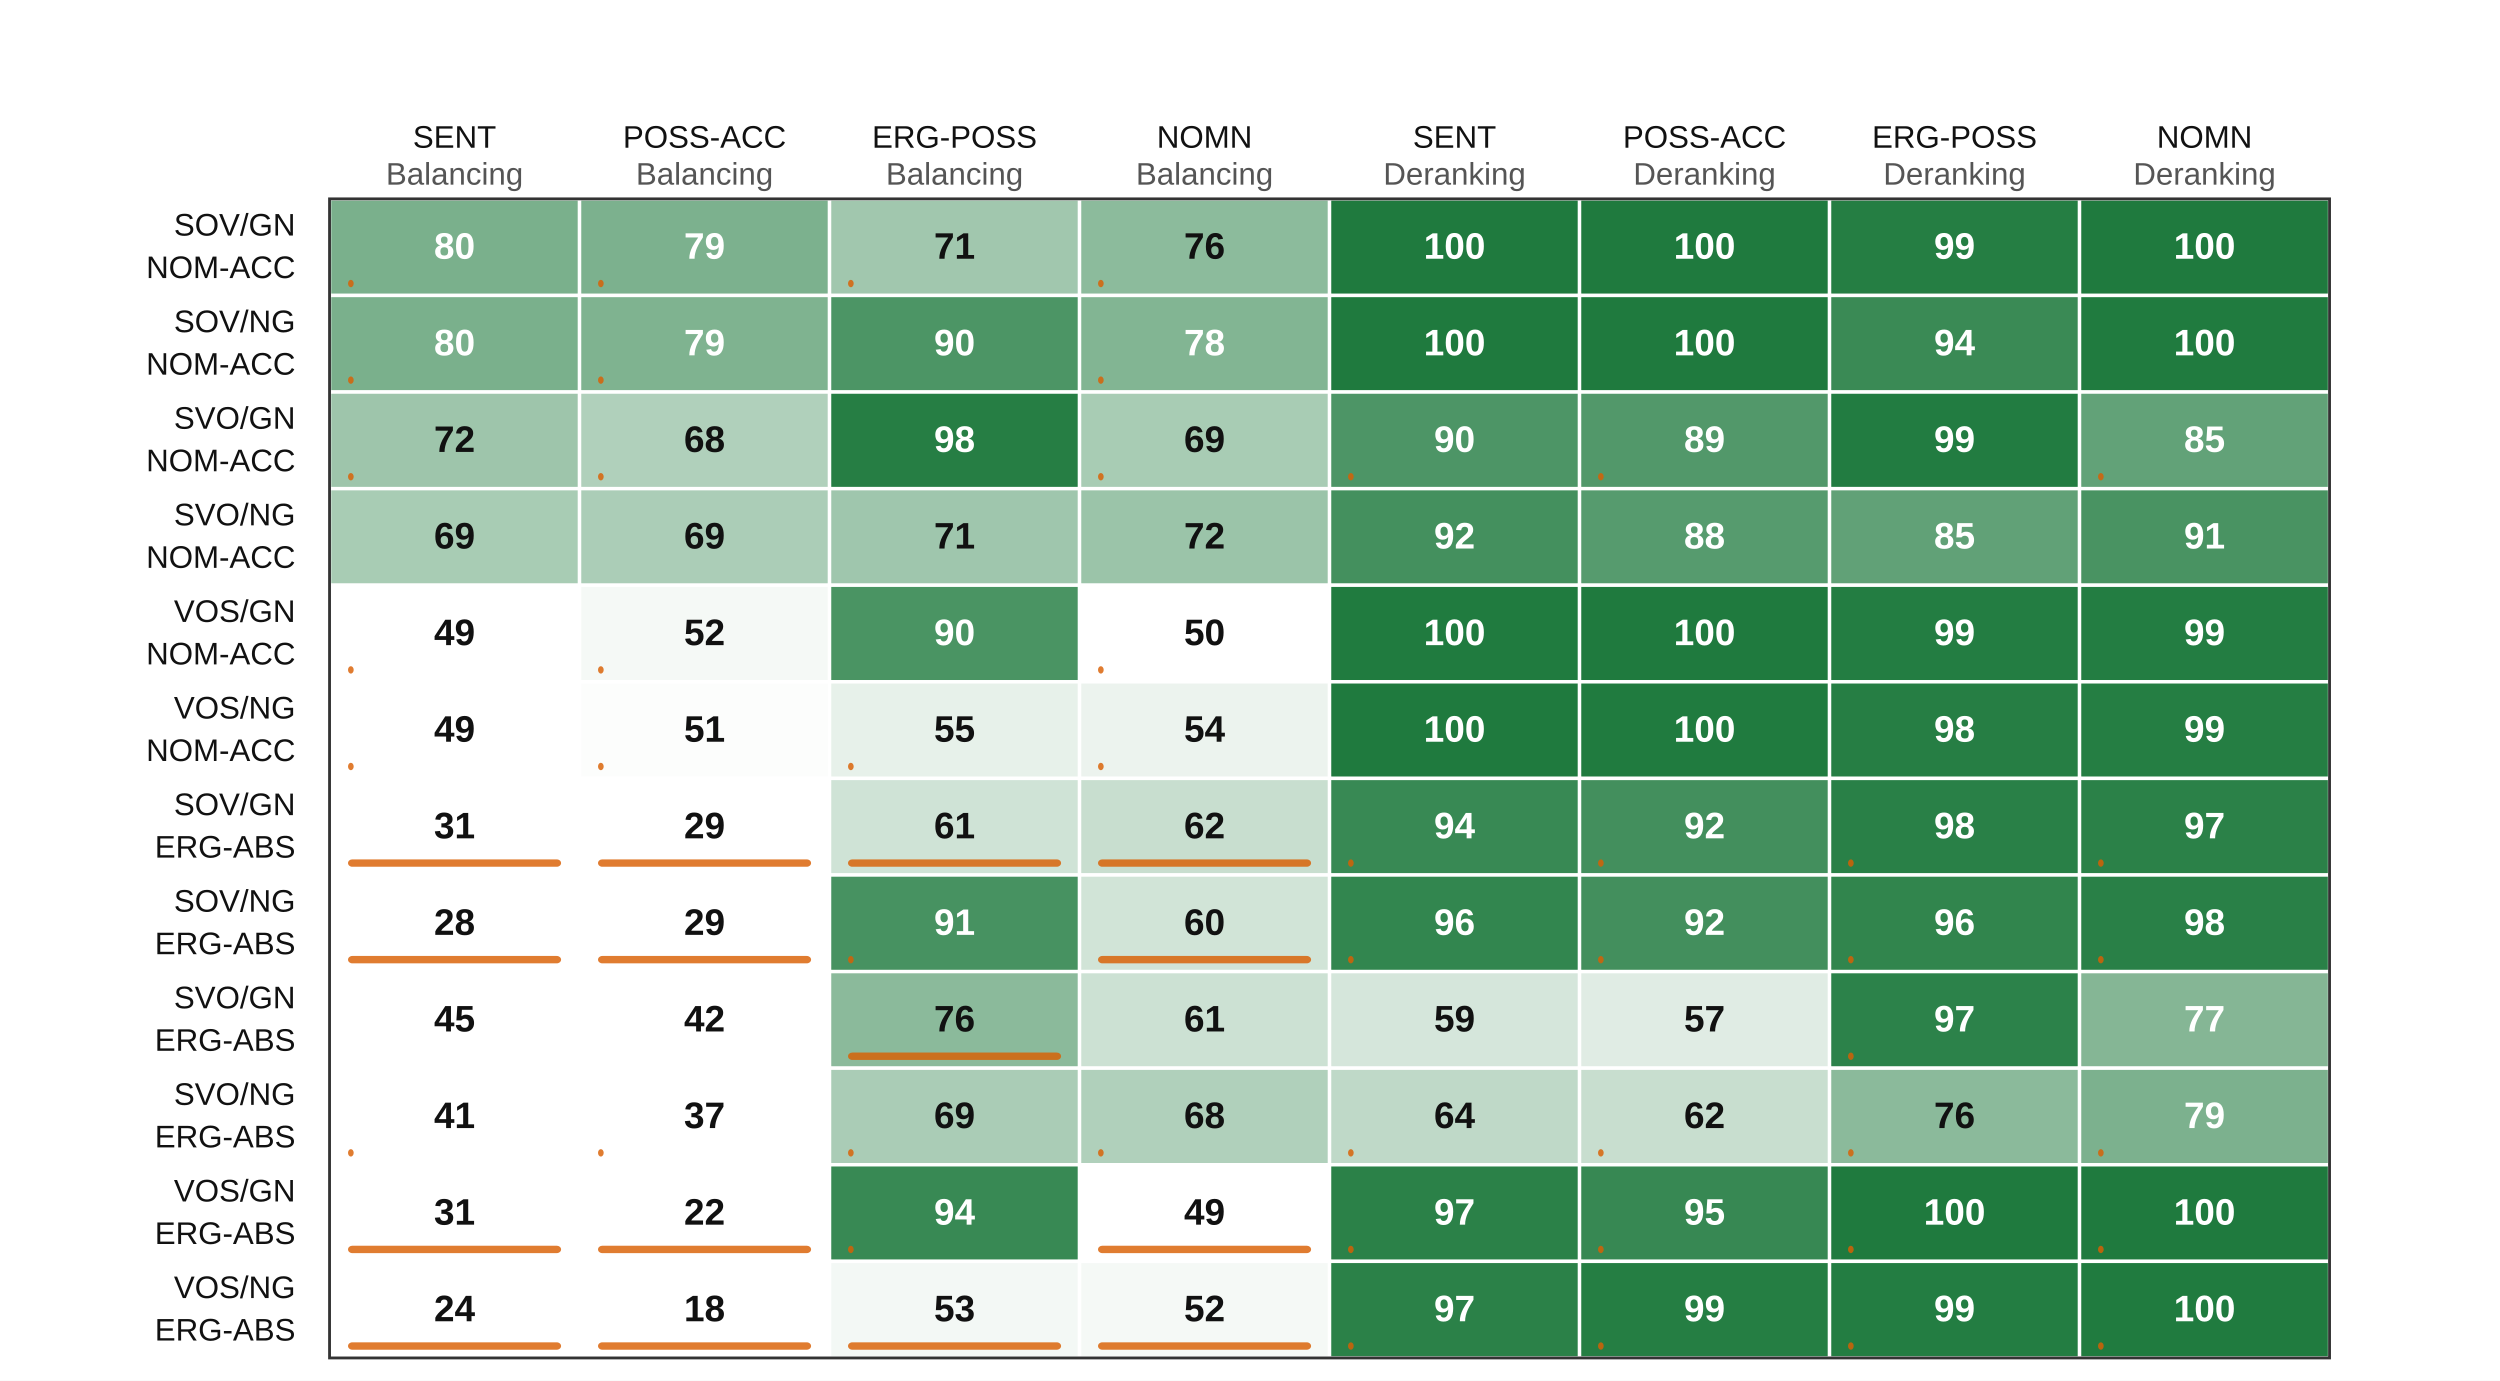
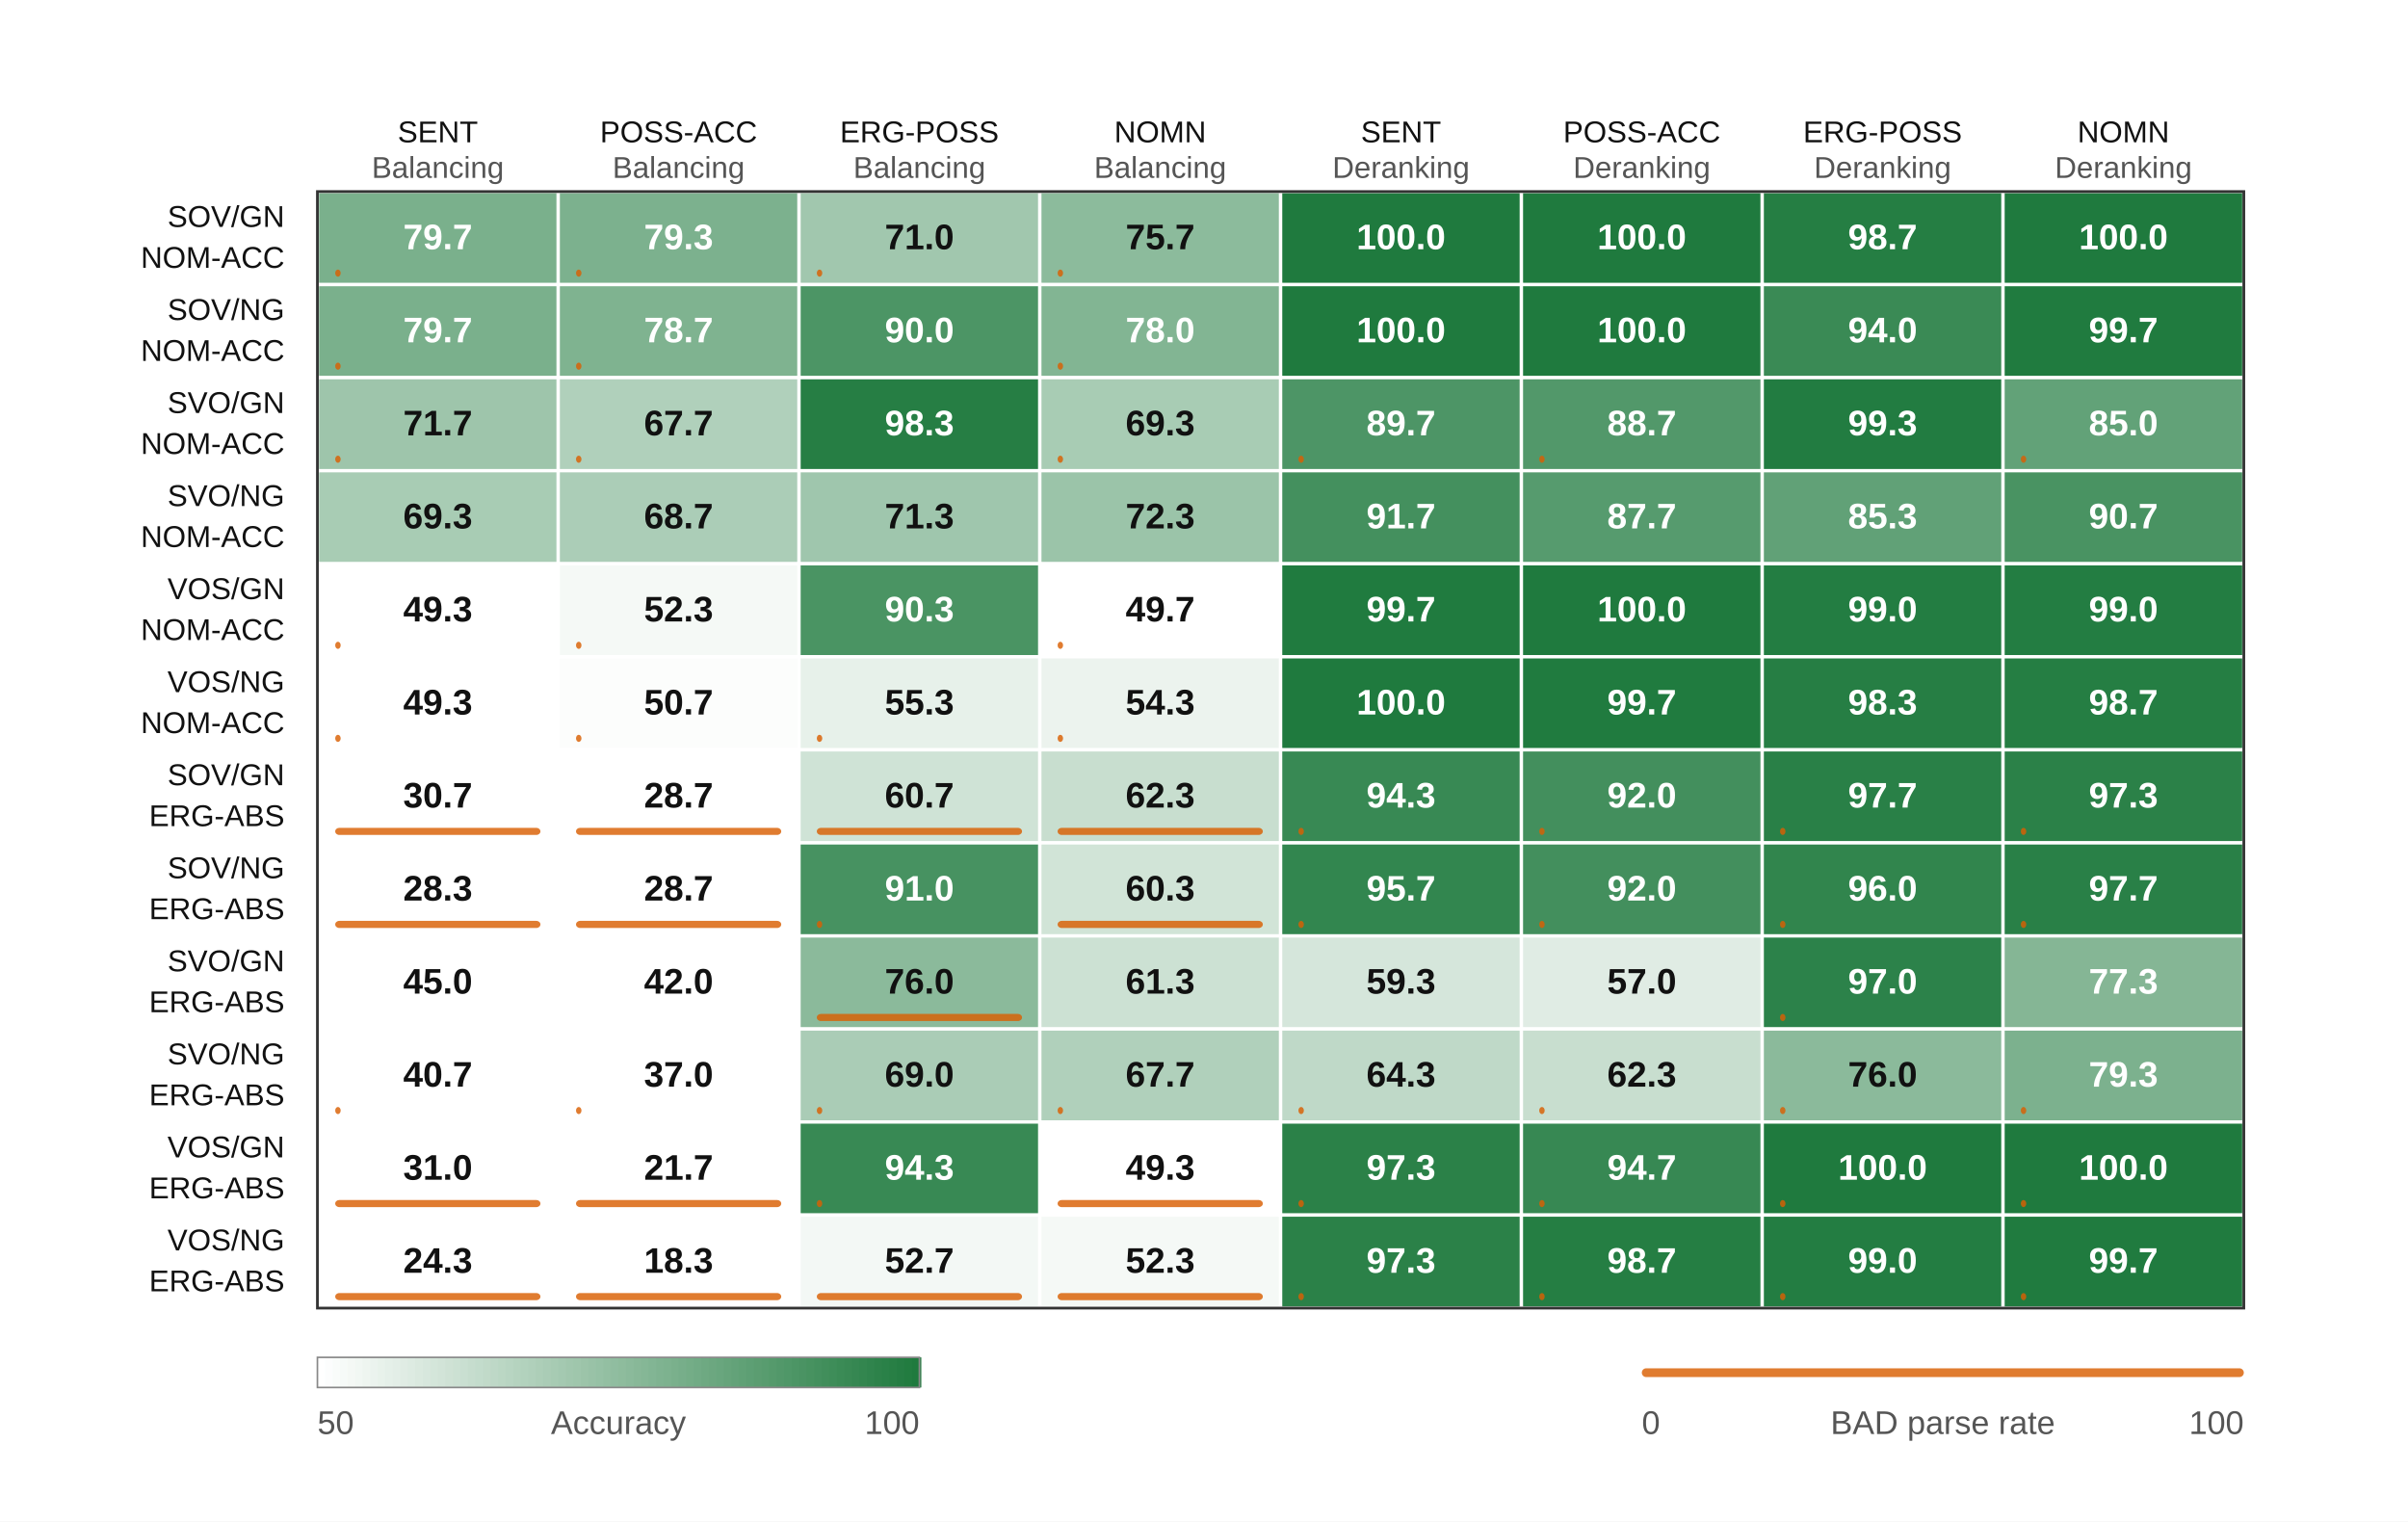
- <svg xmlns="http://www.w3.org/2000/svg" width="880" height="486" viewBox="0 0 880 486">
+ <svg xmlns="http://www.w3.org/2000/svg" width="880" height="556" viewBox="0 0 880 556">
  <defs>
    <style>text{font-family:Arial,Helvetica,sans-serif}.lab{font-size:11px;fill:#111}.num{font-size:13px;font-weight:700}.small{font-size:12px;fill:#555}.comp{font-size:11px;fill:#555}</style>
  </defs>
-   <rect x="0" y="0" width="880" height="486" fill="#fff" />
+   <rect x="0" y="0" width="880" height="556" fill="#fff" />
  <text class="lab" x="160" y="52" text-anchor="middle">SENT</text>
  <text class="comp" x="160" y="65" text-anchor="middle">Balancing</text>
  <text class="lab" x="248" y="52" text-anchor="middle">POSS-ACC</text>
  <text class="comp" x="248" y="65" text-anchor="middle">Balancing</text>
  <text class="lab" x="336" y="52" text-anchor="middle">ERG-POSS</text>
  <text class="comp" x="336" y="65" text-anchor="middle">Balancing</text>
  <text class="lab" x="424" y="52" text-anchor="middle">NOMN</text>
  <text class="comp" x="424" y="65" text-anchor="middle">Balancing</text>
  <text class="lab" x="512" y="52" text-anchor="middle">SENT</text>
  <text class="comp" x="512" y="65" text-anchor="middle">Deranking</text>
  <text class="lab" x="600" y="52" text-anchor="middle">POSS-ACC</text>
  <text class="comp" x="600" y="65" text-anchor="middle">Deranking</text>
  <text class="lab" x="688" y="52" text-anchor="middle">ERG-POSS</text>
  <text class="comp" x="688" y="65" text-anchor="middle">Deranking</text>
  <text class="lab" x="776" y="52" text-anchor="middle">NOMN</text>
  <text class="comp" x="776" y="65" text-anchor="middle">Deranking</text>
  <text class="lab" x="104" y="82.92" text-anchor="end">SOV/GN</text>
  <text class="lab" x="104" y="97.88" text-anchor="end">NOM-ACC</text>
  <rect x="116" y="70" width="88" height="34" fill="#7ab08c" stroke="#fff" stroke-width="1.2" />
-   <text class="num" x="160" y="91.08" text-anchor="middle" fill="#fff">80</text>
+   <text class="num" x="160" y="91.08" text-anchor="middle" fill="#fff">79.7</text>
  <rect x="122.5" y="98.5" width="2" height="2.6" rx="1.5" fill="#d95f02" opacity="0.82" />
  <rect x="204" y="70" width="88" height="34" fill="#7cb18e" stroke="#fff" stroke-width="1.2" />
-   <text class="num" x="248" y="91.08" text-anchor="middle" fill="#fff">79</text>
+   <text class="num" x="248" y="91.08" text-anchor="middle" fill="#fff">79.3</text>
  <rect x="210.5" y="98.5" width="2" height="2.6" rx="1.5" fill="#d95f02" opacity="0.82" />
  <rect x="292" y="70" width="88" height="34" fill="#a1c7ae" stroke="#fff" stroke-width="1.2" />
-   <text class="num" x="336" y="91.08" text-anchor="middle" fill="#111">71</text>
+   <text class="num" x="336" y="91.08" text-anchor="middle" fill="#111">71.0</text>
  <rect x="298.5" y="98.5" width="2" height="2.6" rx="1.5" fill="#d95f02" opacity="0.82" />
  <rect x="380" y="70" width="88" height="34" fill="#8cbb9c" stroke="#fff" stroke-width="1.2" />
-   <text class="num" x="424" y="91.08" text-anchor="middle" fill="#111">76</text>
+   <text class="num" x="424" y="91.08" text-anchor="middle" fill="#111">75.7</text>
  <rect x="386.5" y="98.5" width="2" height="2.6" rx="1.5" fill="#d95f02" opacity="0.82" />
  <rect x="468" y="70" width="88" height="34" fill="#1f7a3e" stroke="#fff" stroke-width="1.2" />
-   <text class="num" x="512" y="91.08" text-anchor="middle" fill="#fff">100</text>
+   <text class="num" x="512" y="91.08" text-anchor="middle" fill="#fff">100.0</text>
  <rect x="556" y="70" width="88" height="34" fill="#1f7a3e" stroke="#fff" stroke-width="1.2" />
-   <text class="num" x="600" y="91.08" text-anchor="middle" fill="#fff">100</text>
+   <text class="num" x="600" y="91.08" text-anchor="middle" fill="#fff">100.0</text>
  <rect x="644" y="70" width="88" height="34" fill="#257e43" stroke="#fff" stroke-width="1.2" />
-   <text class="num" x="688" y="91.08" text-anchor="middle" fill="#fff">99</text>
+   <text class="num" x="688" y="91.08" text-anchor="middle" fill="#fff">98.7</text>
  <rect x="732" y="70" width="88" height="34" fill="#1f7a3e" stroke="#fff" stroke-width="1.2" />
-   <text class="num" x="776" y="91.08" text-anchor="middle" fill="#fff">100</text>
+   <text class="num" x="776" y="91.08" text-anchor="middle" fill="#fff">100.0</text>
  <text class="lab" x="104" y="116.92" text-anchor="end">SOV/NG</text>
  <text class="lab" x="104" y="131.88" text-anchor="end">NOM-ACC</text>
  <rect x="116" y="104" width="88" height="34" fill="#7ab08c" stroke="#fff" stroke-width="1.2" />
-   <text class="num" x="160" y="125.08" text-anchor="middle" fill="#fff">80</text>
+   <text class="num" x="160" y="125.08" text-anchor="middle" fill="#fff">79.7</text>
  <rect x="122.5" y="132.5" width="2" height="2.6" rx="1.5" fill="#d95f02" opacity="0.82" />
  <rect x="204" y="104" width="88" height="34" fill="#7fb390" stroke="#fff" stroke-width="1.2" />
-   <text class="num" x="248" y="125.08" text-anchor="middle" fill="#fff">79</text>
+   <text class="num" x="248" y="125.08" text-anchor="middle" fill="#fff">78.7</text>
  <rect x="210.5" y="132.5" width="2" height="2.6" rx="1.5" fill="#d95f02" opacity="0.82" />
  <rect x="292" y="104" width="88" height="34" fill="#4c9565" stroke="#fff" stroke-width="1.2" />
-   <text class="num" x="336" y="125.08" text-anchor="middle" fill="#fff">90</text>
+   <text class="num" x="336" y="125.08" text-anchor="middle" fill="#fff">90.0</text>
  <rect x="380" y="104" width="88" height="34" fill="#82b593" stroke="#fff" stroke-width="1.2" />
-   <text class="num" x="424" y="125.08" text-anchor="middle" fill="#fff">78</text>
+   <text class="num" x="424" y="125.08" text-anchor="middle" fill="#fff">78.0</text>
  <rect x="386.5" y="132.5" width="2" height="2.6" rx="1.5" fill="#d95f02" opacity="0.82" />
  <rect x="468" y="104" width="88" height="34" fill="#1f7a3e" stroke="#fff" stroke-width="1.2" />
-   <text class="num" x="512" y="125.08" text-anchor="middle" fill="#fff">100</text>
+   <text class="num" x="512" y="125.08" text-anchor="middle" fill="#fff">100.0</text>
  <rect x="556" y="104" width="88" height="34" fill="#1f7a3e" stroke="#fff" stroke-width="1.2" />
-   <text class="num" x="600" y="125.08" text-anchor="middle" fill="#fff">100</text>
+   <text class="num" x="600" y="125.08" text-anchor="middle" fill="#fff">100.0</text>
  <rect x="644" y="104" width="88" height="34" fill="#3a8a55" stroke="#fff" stroke-width="1.2" />
-   <text class="num" x="688" y="125.08" text-anchor="middle" fill="#fff">94</text>
+   <text class="num" x="688" y="125.08" text-anchor="middle" fill="#fff">94.0</text>
  <rect x="732" y="104" width="88" height="34" fill="#207b3f" stroke="#fff" stroke-width="1.2" />
-   <text class="num" x="776" y="125.08" text-anchor="middle" fill="#fff">100</text>
+   <text class="num" x="776" y="125.08" text-anchor="middle" fill="#fff">99.7</text>
  <text class="lab" x="104" y="150.92" text-anchor="end">SVO/GN</text>
  <text class="lab" x="104" y="165.88" text-anchor="end">NOM-ACC</text>
  <rect x="116" y="138" width="88" height="34" fill="#9ec5ab" stroke="#fff" stroke-width="1.2" />
-   <text class="num" x="160" y="159.08" text-anchor="middle" fill="#111">72</text>
+   <text class="num" x="160" y="159.08" text-anchor="middle" fill="#111">71.7</text>
  <rect x="122.5" y="166.5" width="2" height="2.6" rx="1.5" fill="#d95f02" opacity="0.82" />
  <rect x="204" y="138" width="88" height="34" fill="#b0d0bb" stroke="#fff" stroke-width="1.2" />
-   <text class="num" x="248" y="159.08" text-anchor="middle" fill="#111">68</text>
+   <text class="num" x="248" y="159.08" text-anchor="middle" fill="#111">67.7</text>
  <rect x="210.5" y="166.5" width="2" height="2.6" rx="1.5" fill="#d95f02" opacity="0.82" />
  <rect x="292" y="138" width="88" height="34" fill="#267e44" stroke="#fff" stroke-width="1.2" />
-   <text class="num" x="336" y="159.08" text-anchor="middle" fill="#fff">98</text>
+   <text class="num" x="336" y="159.08" text-anchor="middle" fill="#fff">98.3</text>
  <rect x="380" y="138" width="88" height="34" fill="#a8ccb4" stroke="#fff" stroke-width="1.2" />
-   <text class="num" x="424" y="159.08" text-anchor="middle" fill="#111">69</text>
+   <text class="num" x="424" y="159.08" text-anchor="middle" fill="#111">69.3</text>
  <rect x="386.5" y="166.5" width="2" height="2.6" rx="1.5" fill="#d95f02" opacity="0.82" />
  <rect x="468" y="138" width="88" height="34" fill="#4d9566" stroke="#fff" stroke-width="1.2" />
-   <text class="num" x="512" y="159.08" text-anchor="middle" fill="#fff">90</text>
+   <text class="num" x="512" y="159.08" text-anchor="middle" fill="#fff">89.7</text>
  <rect x="474.5" y="166.5" width="2" height="2.6" rx="1.5" fill="#d95f02" opacity="0.82" />
  <rect x="556" y="138" width="88" height="34" fill="#52986a" stroke="#fff" stroke-width="1.2" />
-   <text class="num" x="600" y="159.08" text-anchor="middle" fill="#fff">89</text>
+   <text class="num" x="600" y="159.08" text-anchor="middle" fill="#fff">88.7</text>
  <rect x="562.5" y="166.5" width="2" height="2.6" rx="1.5" fill="#d95f02" opacity="0.82" />
  <rect x="644" y="138" width="88" height="34" fill="#227c41" stroke="#fff" stroke-width="1.2" />
-   <text class="num" x="688" y="159.08" text-anchor="middle" fill="#fff">99</text>
+   <text class="num" x="688" y="159.08" text-anchor="middle" fill="#fff">99.3</text>
  <rect x="732" y="138" width="88" height="34" fill="#62a278" stroke="#fff" stroke-width="1.2" />
-   <text class="num" x="776" y="159.08" text-anchor="middle" fill="#fff">85</text>
+   <text class="num" x="776" y="159.08" text-anchor="middle" fill="#fff">85.0</text>
  <rect x="738.5" y="166.5" width="2" height="2.6" rx="1.5" fill="#d95f02" opacity="0.82" />
  <text class="lab" x="104" y="184.92" text-anchor="end">SVO/NG</text>
  <text class="lab" x="104" y="199.88" text-anchor="end">NOM-ACC</text>
  <rect x="116" y="172" width="88" height="34" fill="#a8ccb4" stroke="#fff" stroke-width="1.2" />
-   <text class="num" x="160" y="193.08" text-anchor="middle" fill="#111">69</text>
+   <text class="num" x="160" y="193.08" text-anchor="middle" fill="#111">69.3</text>
  <rect x="204" y="172" width="88" height="34" fill="#abcdb7" stroke="#fff" stroke-width="1.2" />
-   <text class="num" x="248" y="193.08" text-anchor="middle" fill="#111">69</text>
+   <text class="num" x="248" y="193.08" text-anchor="middle" fill="#111">68.7</text>
  <rect x="292" y="172" width="88" height="34" fill="#9fc6ad" stroke="#fff" stroke-width="1.2" />
-   <text class="num" x="336" y="193.08" text-anchor="middle" fill="#111">71</text>
+   <text class="num" x="336" y="193.08" text-anchor="middle" fill="#111">71.3</text>
  <rect x="380" y="172" width="88" height="34" fill="#9bc4a9" stroke="#fff" stroke-width="1.2" />
-   <text class="num" x="424" y="193.08" text-anchor="middle" fill="#111">72</text>
+   <text class="num" x="424" y="193.08" text-anchor="middle" fill="#111">72.3</text>
  <rect x="468" y="172" width="88" height="34" fill="#44905e" stroke="#fff" stroke-width="1.2" />
-   <text class="num" x="512" y="193.08" text-anchor="middle" fill="#fff">92</text>
+   <text class="num" x="512" y="193.08" text-anchor="middle" fill="#fff">91.7</text>
  <rect x="556" y="172" width="88" height="34" fill="#569b6e" stroke="#fff" stroke-width="1.2" />
-   <text class="num" x="600" y="193.08" text-anchor="middle" fill="#fff">88</text>
+   <text class="num" x="600" y="193.08" text-anchor="middle" fill="#fff">87.7</text>
  <rect x="644" y="172" width="88" height="34" fill="#61a177" stroke="#fff" stroke-width="1.2" />
-   <text class="num" x="688" y="193.08" text-anchor="middle" fill="#fff">85</text>
+   <text class="num" x="688" y="193.08" text-anchor="middle" fill="#fff">85.3</text>
  <rect x="732" y="172" width="88" height="34" fill="#499362" stroke="#fff" stroke-width="1.2" />
-   <text class="num" x="776" y="193.08" text-anchor="middle" fill="#fff">91</text>
+   <text class="num" x="776" y="193.08" text-anchor="middle" fill="#fff">90.7</text>
  <text class="lab" x="104" y="218.92" text-anchor="end">VOS/GN</text>
  <text class="lab" x="104" y="233.88" text-anchor="end">NOM-ACC</text>
  <rect x="116" y="206" width="88" height="34" fill="#ffffff" stroke="#fff" stroke-width="1.2" />
-   <text class="num" x="160" y="227.08" text-anchor="middle" fill="#111">49</text>
+   <text class="num" x="160" y="227.08" text-anchor="middle" fill="#111">49.3</text>
  <rect x="122.5" y="234.5" width="2" height="2.6" rx="1.5" fill="#d95f02" opacity="0.82" />
  <rect x="204" y="206" width="88" height="34" fill="#f5f9f6" stroke="#fff" stroke-width="1.2" />
-   <text class="num" x="248" y="227.08" text-anchor="middle" fill="#111">52</text>
+   <text class="num" x="248" y="227.08" text-anchor="middle" fill="#111">52.3</text>
  <rect x="210.5" y="234.5" width="2" height="2.6" rx="1.5" fill="#d95f02" opacity="0.82" />
  <rect x="292" y="206" width="88" height="34" fill="#4a9463" stroke="#fff" stroke-width="1.2" />
-   <text class="num" x="336" y="227.08" text-anchor="middle" fill="#fff">90</text>
+   <text class="num" x="336" y="227.08" text-anchor="middle" fill="#fff">90.3</text>
  <rect x="380" y="206" width="88" height="34" fill="#ffffff" stroke="#fff" stroke-width="1.2" />
-   <text class="num" x="424" y="227.08" text-anchor="middle" fill="#111">50</text>
+   <text class="num" x="424" y="227.08" text-anchor="middle" fill="#111">49.7</text>
  <rect x="386.5" y="234.5" width="2" height="2.6" rx="1.5" fill="#d95f02" opacity="0.82" />
  <rect x="468" y="206" width="88" height="34" fill="#207b3f" stroke="#fff" stroke-width="1.2" />
-   <text class="num" x="512" y="227.08" text-anchor="middle" fill="#fff">100</text>
+   <text class="num" x="512" y="227.08" text-anchor="middle" fill="#fff">99.7</text>
  <rect x="556" y="206" width="88" height="34" fill="#1f7a3e" stroke="#fff" stroke-width="1.2" />
-   <text class="num" x="600" y="227.08" text-anchor="middle" fill="#fff">100</text>
+   <text class="num" x="600" y="227.08" text-anchor="middle" fill="#fff">100.0</text>
  <rect x="644" y="206" width="88" height="34" fill="#237d42" stroke="#fff" stroke-width="1.2" />
-   <text class="num" x="688" y="227.08" text-anchor="middle" fill="#fff">99</text>
+   <text class="num" x="688" y="227.08" text-anchor="middle" fill="#fff">99.0</text>
  <rect x="732" y="206" width="88" height="34" fill="#237d42" stroke="#fff" stroke-width="1.2" />
-   <text class="num" x="776" y="227.08" text-anchor="middle" fill="#fff">99</text>
+   <text class="num" x="776" y="227.08" text-anchor="middle" fill="#fff">99.0</text>
  <text class="lab" x="104" y="252.92" text-anchor="end">VOS/NG</text>
  <text class="lab" x="104" y="267.88" text-anchor="end">NOM-ACC</text>
  <rect x="116" y="240" width="88" height="34" fill="#ffffff" stroke="#fff" stroke-width="1.2" />
-   <text class="num" x="160" y="261.08" text-anchor="middle" fill="#111">49</text>
+   <text class="num" x="160" y="261.08" text-anchor="middle" fill="#111">49.3</text>
  <rect x="122.5" y="268.5" width="2" height="2.6" rx="1.5" fill="#d95f02" opacity="0.82" />
  <rect x="204" y="240" width="88" height="34" fill="#fcfdfc" stroke="#fff" stroke-width="1.2" />
-   <text class="num" x="248" y="261.08" text-anchor="middle" fill="#111">51</text>
+   <text class="num" x="248" y="261.08" text-anchor="middle" fill="#111">50.7</text>
  <rect x="210.5" y="268.5" width="2" height="2.6" rx="1.5" fill="#d95f02" opacity="0.82" />
  <rect x="292" y="240" width="88" height="34" fill="#e7f1ea" stroke="#fff" stroke-width="1.2" />
-   <text class="num" x="336" y="261.08" text-anchor="middle" fill="#111">55</text>
+   <text class="num" x="336" y="261.08" text-anchor="middle" fill="#111">55.3</text>
  <rect x="298.5" y="268.5" width="2" height="2.6" rx="1.5" fill="#d95f02" opacity="0.82" />
  <rect x="380" y="240" width="88" height="34" fill="#ecf3ee" stroke="#fff" stroke-width="1.2" />
-   <text class="num" x="424" y="261.08" text-anchor="middle" fill="#111">54</text>
+   <text class="num" x="424" y="261.08" text-anchor="middle" fill="#111">54.3</text>
  <rect x="386.5" y="268.5" width="2" height="2.6" rx="1.5" fill="#d95f02" opacity="0.82" />
  <rect x="468" y="240" width="88" height="34" fill="#1f7a3e" stroke="#fff" stroke-width="1.2" />
-   <text class="num" x="512" y="261.08" text-anchor="middle" fill="#fff">100</text>
+   <text class="num" x="512" y="261.08" text-anchor="middle" fill="#fff">100.0</text>
  <rect x="556" y="240" width="88" height="34" fill="#207b3f" stroke="#fff" stroke-width="1.2" />
-   <text class="num" x="600" y="261.08" text-anchor="middle" fill="#fff">100</text>
+   <text class="num" x="600" y="261.08" text-anchor="middle" fill="#fff">99.7</text>
  <rect x="644" y="240" width="88" height="34" fill="#267e44" stroke="#fff" stroke-width="1.2" />
-   <text class="num" x="688" y="261.08" text-anchor="middle" fill="#fff">98</text>
+   <text class="num" x="688" y="261.08" text-anchor="middle" fill="#fff">98.3</text>
  <rect x="732" y="240" width="88" height="34" fill="#257e43" stroke="#fff" stroke-width="1.2" />
-   <text class="num" x="776" y="261.08" text-anchor="middle" fill="#fff">99</text>
+   <text class="num" x="776" y="261.08" text-anchor="middle" fill="#fff">98.7</text>
  <text class="lab" x="104" y="286.92" text-anchor="end">SOV/GN</text>
  <text class="lab" x="104" y="301.88" text-anchor="end">ERG-ABS</text>
  <rect x="116" y="274" width="88" height="34" fill="#ffffff" stroke="#fff" stroke-width="1.2" />
-   <text class="num" x="160" y="295.08" text-anchor="middle" fill="#111">31</text>
+   <text class="num" x="160" y="295.08" text-anchor="middle" fill="#111">30.7</text>
  <rect x="122.5" y="302.5" width="75" height="2.6" rx="1.5" fill="#d95f02" opacity="0.82" />
  <rect x="204" y="274" width="88" height="34" fill="#ffffff" stroke="#fff" stroke-width="1.2" />
-   <text class="num" x="248" y="295.08" text-anchor="middle" fill="#111">29</text>
+   <text class="num" x="248" y="295.08" text-anchor="middle" fill="#111">28.7</text>
  <rect x="210.5" y="302.5" width="75" height="2.6" rx="1.5" fill="#d95f02" opacity="0.82" />
  <rect x="292" y="274" width="88" height="34" fill="#cfe3d6" stroke="#fff" stroke-width="1.2" />
-   <text class="num" x="336" y="295.08" text-anchor="middle" fill="#111">61</text>
+   <text class="num" x="336" y="295.08" text-anchor="middle" fill="#111">60.7</text>
  <rect x="298.5" y="302.5" width="75" height="2.6" rx="1.5" fill="#d95f02" opacity="0.82" />
  <rect x="380" y="274" width="88" height="34" fill="#c8decf" stroke="#fff" stroke-width="1.2" />
-   <text class="num" x="424" y="295.08" text-anchor="middle" fill="#111">62</text>
+   <text class="num" x="424" y="295.08" text-anchor="middle" fill="#111">62.3</text>
  <rect x="386.5" y="302.5" width="75" height="2.6" rx="1.5" fill="#d95f02" opacity="0.82" />
  <rect x="468" y="274" width="88" height="34" fill="#388954" stroke="#fff" stroke-width="1.2" />
-   <text class="num" x="512" y="295.08" text-anchor="middle" fill="#fff">94</text>
+   <text class="num" x="512" y="295.08" text-anchor="middle" fill="#fff">94.3</text>
  <rect x="474.5" y="302.5" width="2" height="2.6" rx="1.5" fill="#d95f02" opacity="0.82" />
  <rect x="556" y="274" width="88" height="34" fill="#438f5d" stroke="#fff" stroke-width="1.2" />
-   <text class="num" x="600" y="295.08" text-anchor="middle" fill="#fff">92</text>
+   <text class="num" x="600" y="295.08" text-anchor="middle" fill="#fff">92.0</text>
  <rect x="562.5" y="302.5" width="2" height="2.6" rx="1.5" fill="#d95f02" opacity="0.82" />
  <rect x="644" y="274" width="88" height="34" fill="#298047" stroke="#fff" stroke-width="1.2" />
-   <text class="num" x="688" y="295.08" text-anchor="middle" fill="#fff">98</text>
+   <text class="num" x="688" y="295.08" text-anchor="middle" fill="#fff">97.7</text>
  <rect x="650.5" y="302.5" width="2" height="2.6" rx="1.5" fill="#d95f02" opacity="0.82" />
  <rect x="732" y="274" width="88" height="34" fill="#2b8148" stroke="#fff" stroke-width="1.2" />
-   <text class="num" x="776" y="295.08" text-anchor="middle" fill="#fff">97</text>
+   <text class="num" x="776" y="295.08" text-anchor="middle" fill="#fff">97.3</text>
  <rect x="738.5" y="302.5" width="2" height="2.6" rx="1.5" fill="#d95f02" opacity="0.82" />
  <text class="lab" x="104" y="320.92" text-anchor="end">SOV/NG</text>
  <text class="lab" x="104" y="335.88" text-anchor="end">ERG-ABS</text>
  <rect x="116" y="308" width="88" height="34" fill="#ffffff" stroke="#fff" stroke-width="1.2" />
-   <text class="num" x="160" y="329.08" text-anchor="middle" fill="#111">28</text>
+   <text class="num" x="160" y="329.08" text-anchor="middle" fill="#111">28.3</text>
  <rect x="122.5" y="336.5" width="75" height="2.6" rx="1.5" fill="#d95f02" opacity="0.82" />
  <rect x="204" y="308" width="88" height="34" fill="#ffffff" stroke="#fff" stroke-width="1.2" />
-   <text class="num" x="248" y="329.08" text-anchor="middle" fill="#111">29</text>
+   <text class="num" x="248" y="329.08" text-anchor="middle" fill="#111">28.7</text>
  <rect x="210.5" y="336.5" width="75" height="2.6" rx="1.5" fill="#d95f02" opacity="0.82" />
  <rect x="292" y="308" width="88" height="34" fill="#479261" stroke="#fff" stroke-width="1.2" />
-   <text class="num" x="336" y="329.08" text-anchor="middle" fill="#fff">91</text>
+   <text class="num" x="336" y="329.08" text-anchor="middle" fill="#fff">91.0</text>
  <rect x="298.5" y="336.5" width="2" height="2.6" rx="1.5" fill="#d95f02" opacity="0.82" />
  <rect x="380" y="308" width="88" height="34" fill="#d1e4d7" stroke="#fff" stroke-width="1.2" />
-   <text class="num" x="424" y="329.08" text-anchor="middle" fill="#111">60</text>
+   <text class="num" x="424" y="329.08" text-anchor="middle" fill="#111">60.3</text>
  <rect x="386.5" y="336.5" width="75" height="2.6" rx="1.5" fill="#d95f02" opacity="0.82" />
  <rect x="468" y="308" width="88" height="34" fill="#32864f" stroke="#fff" stroke-width="1.2" />
-   <text class="num" x="512" y="329.08" text-anchor="middle" fill="#fff">96</text>
+   <text class="num" x="512" y="329.08" text-anchor="middle" fill="#fff">95.7</text>
  <rect x="474.5" y="336.5" width="2" height="2.6" rx="1.5" fill="#d95f02" opacity="0.82" />
  <rect x="556" y="308" width="88" height="34" fill="#438f5d" stroke="#fff" stroke-width="1.2" />
-   <text class="num" x="600" y="329.08" text-anchor="middle" fill="#fff">92</text>
+   <text class="num" x="600" y="329.08" text-anchor="middle" fill="#fff">92.0</text>
  <rect x="562.5" y="336.5" width="2" height="2.6" rx="1.5" fill="#d95f02" opacity="0.82" />
  <rect x="644" y="308" width="88" height="34" fill="#31854d" stroke="#fff" stroke-width="1.2" />
-   <text class="num" x="688" y="329.08" text-anchor="middle" fill="#fff">96</text>
+   <text class="num" x="688" y="329.08" text-anchor="middle" fill="#fff">96.0</text>
  <rect x="650.5" y="336.5" width="2" height="2.6" rx="1.5" fill="#d95f02" opacity="0.82" />
  <rect x="732" y="308" width="88" height="34" fill="#298047" stroke="#fff" stroke-width="1.2" />
-   <text class="num" x="776" y="329.08" text-anchor="middle" fill="#fff">98</text>
+   <text class="num" x="776" y="329.08" text-anchor="middle" fill="#fff">97.7</text>
  <rect x="738.5" y="336.5" width="2" height="2.6" rx="1.5" fill="#d95f02" opacity="0.82" />
  <text class="lab" x="104" y="354.92" text-anchor="end">SVO/GN</text>
  <text class="lab" x="104" y="369.88" text-anchor="end">ERG-ABS</text>
  <rect x="116" y="342" width="88" height="34" fill="#ffffff" stroke="#fff" stroke-width="1.2" />
-   <text class="num" x="160" y="363.08" text-anchor="middle" fill="#111">45</text>
+   <text class="num" x="160" y="363.08" text-anchor="middle" fill="#111">45.0</text>
  <rect x="204" y="342" width="88" height="34" fill="#ffffff" stroke="#fff" stroke-width="1.2" />
-   <text class="num" x="248" y="363.08" text-anchor="middle" fill="#111">42</text>
+   <text class="num" x="248" y="363.08" text-anchor="middle" fill="#111">42.0</text>
  <rect x="292" y="342" width="88" height="34" fill="#8bba9b" stroke="#fff" stroke-width="1.2" />
-   <text class="num" x="336" y="363.08" text-anchor="middle" fill="#111">76</text>
+   <text class="num" x="336" y="363.08" text-anchor="middle" fill="#111">76.0</text>
  <rect x="298.5" y="370.5" width="75" height="2.6" rx="1.5" fill="#d95f02" opacity="0.82" />
  <rect x="380" y="342" width="88" height="34" fill="#cce1d3" stroke="#fff" stroke-width="1.2" />
-   <text class="num" x="424" y="363.08" text-anchor="middle" fill="#111">61</text>
+   <text class="num" x="424" y="363.08" text-anchor="middle" fill="#111">61.3</text>
  <rect x="468" y="342" width="88" height="34" fill="#d5e6db" stroke="#fff" stroke-width="1.2" />
-   <text class="num" x="512" y="363.08" text-anchor="middle" fill="#111">59</text>
+   <text class="num" x="512" y="363.08" text-anchor="middle" fill="#111">59.3</text>
  <rect x="556" y="342" width="88" height="34" fill="#e0ece4" stroke="#fff" stroke-width="1.2" />
-   <text class="num" x="600" y="363.08" text-anchor="middle" fill="#111">57</text>
+   <text class="num" x="600" y="363.08" text-anchor="middle" fill="#111">57.0</text>
  <rect x="644" y="342" width="88" height="34" fill="#2c824a" stroke="#fff" stroke-width="1.2" />
-   <text class="num" x="688" y="363.08" text-anchor="middle" fill="#fff">97</text>
+   <text class="num" x="688" y="363.08" text-anchor="middle" fill="#fff">97.0</text>
  <rect x="650.5" y="370.5" width="2" height="2.6" rx="1.5" fill="#d95f02" opacity="0.82" />
  <rect x="732" y="342" width="88" height="34" fill="#85b695" stroke="#fff" stroke-width="1.2" />
-   <text class="num" x="776" y="363.08" text-anchor="middle" fill="#fff">77</text>
+   <text class="num" x="776" y="363.08" text-anchor="middle" fill="#fff">77.3</text>
  <text class="lab" x="104" y="388.92" text-anchor="end">SVO/NG</text>
  <text class="lab" x="104" y="403.88" text-anchor="end">ERG-ABS</text>
  <rect x="116" y="376" width="88" height="34" fill="#ffffff" stroke="#fff" stroke-width="1.2" />
-   <text class="num" x="160" y="397.08" text-anchor="middle" fill="#111">41</text>
+   <text class="num" x="160" y="397.08" text-anchor="middle" fill="#111">40.7</text>
  <rect x="122.5" y="404.5" width="2" height="2.6" rx="1.5" fill="#d95f02" opacity="0.82" />
  <rect x="204" y="376" width="88" height="34" fill="#ffffff" stroke="#fff" stroke-width="1.2" />
-   <text class="num" x="248" y="397.08" text-anchor="middle" fill="#111">37</text>
+   <text class="num" x="248" y="397.08" text-anchor="middle" fill="#111">37.0</text>
  <rect x="210.5" y="404.5" width="2" height="2.6" rx="1.5" fill="#d95f02" opacity="0.82" />
  <rect x="292" y="376" width="88" height="34" fill="#aaccb6" stroke="#fff" stroke-width="1.2" />
-   <text class="num" x="336" y="397.08" text-anchor="middle" fill="#111">69</text>
+   <text class="num" x="336" y="397.08" text-anchor="middle" fill="#111">69.0</text>
  <rect x="298.5" y="404.5" width="2" height="2.6" rx="1.5" fill="#d95f02" opacity="0.82" />
  <rect x="380" y="376" width="88" height="34" fill="#b0d0bb" stroke="#fff" stroke-width="1.2" />
-   <text class="num" x="424" y="397.08" text-anchor="middle" fill="#111">68</text>
+   <text class="num" x="424" y="397.08" text-anchor="middle" fill="#111">67.7</text>
  <rect x="386.5" y="404.5" width="2" height="2.6" rx="1.5" fill="#d95f02" opacity="0.82" />
  <rect x="468" y="376" width="88" height="34" fill="#bfd9c8" stroke="#fff" stroke-width="1.2" />
-   <text class="num" x="512" y="397.08" text-anchor="middle" fill="#111">64</text>
+   <text class="num" x="512" y="397.08" text-anchor="middle" fill="#111">64.3</text>
  <rect x="474.5" y="404.5" width="2" height="2.6" rx="1.5" fill="#d95f02" opacity="0.82" />
  <rect x="556" y="376" width="88" height="34" fill="#c8decf" stroke="#fff" stroke-width="1.2" />
-   <text class="num" x="600" y="397.08" text-anchor="middle" fill="#111">62</text>
+   <text class="num" x="600" y="397.08" text-anchor="middle" fill="#111">62.3</text>
  <rect x="562.5" y="404.5" width="2" height="2.6" rx="1.5" fill="#d95f02" opacity="0.82" />
  <rect x="644" y="376" width="88" height="34" fill="#8bba9b" stroke="#fff" stroke-width="1.2" />
-   <text class="num" x="688" y="397.08" text-anchor="middle" fill="#111">76</text>
+   <text class="num" x="688" y="397.08" text-anchor="middle" fill="#111">76.0</text>
  <rect x="650.5" y="404.5" width="2" height="2.6" rx="1.5" fill="#d95f02" opacity="0.82" />
  <rect x="732" y="376" width="88" height="34" fill="#7cb18e" stroke="#fff" stroke-width="1.2" />
-   <text class="num" x="776" y="397.08" text-anchor="middle" fill="#fff">79</text>
+   <text class="num" x="776" y="397.08" text-anchor="middle" fill="#fff">79.3</text>
  <rect x="738.5" y="404.5" width="2" height="2.6" rx="1.5" fill="#d95f02" opacity="0.82" />
  <text class="lab" x="104" y="422.92" text-anchor="end">VOS/GN</text>
  <text class="lab" x="104" y="437.88" text-anchor="end">ERG-ABS</text>
  <rect x="116" y="410" width="88" height="34" fill="#ffffff" stroke="#fff" stroke-width="1.2" />
-   <text class="num" x="160" y="431.08" text-anchor="middle" fill="#111">31</text>
+   <text class="num" x="160" y="431.08" text-anchor="middle" fill="#111">31.0</text>
  <rect x="122.5" y="438.5" width="75" height="2.6" rx="1.5" fill="#d95f02" opacity="0.82" />
  <rect x="204" y="410" width="88" height="34" fill="#ffffff" stroke="#fff" stroke-width="1.2" />
-   <text class="num" x="248" y="431.08" text-anchor="middle" fill="#111">22</text>
+   <text class="num" x="248" y="431.08" text-anchor="middle" fill="#111">21.7</text>
  <rect x="210.5" y="438.5" width="75" height="2.6" rx="1.5" fill="#d95f02" opacity="0.82" />
  <rect x="292" y="410" width="88" height="34" fill="#388954" stroke="#fff" stroke-width="1.2" />
-   <text class="num" x="336" y="431.08" text-anchor="middle" fill="#fff">94</text>
+   <text class="num" x="336" y="431.08" text-anchor="middle" fill="#fff">94.3</text>
  <rect x="298.5" y="438.5" width="2" height="2.6" rx="1.5" fill="#d95f02" opacity="0.82" />
  <rect x="380" y="410" width="88" height="34" fill="#ffffff" stroke="#fff" stroke-width="1.2" />
-   <text class="num" x="424" y="431.08" text-anchor="middle" fill="#111">49</text>
+   <text class="num" x="424" y="431.08" text-anchor="middle" fill="#111">49.3</text>
  <rect x="386.5" y="438.5" width="75" height="2.6" rx="1.5" fill="#d95f02" opacity="0.82" />
  <rect x="468" y="410" width="88" height="34" fill="#2b8148" stroke="#fff" stroke-width="1.2" />
-   <text class="num" x="512" y="431.08" text-anchor="middle" fill="#fff">97</text>
+   <text class="num" x="512" y="431.08" text-anchor="middle" fill="#fff">97.3</text>
  <rect x="474.5" y="438.5" width="2" height="2.6" rx="1.5" fill="#d95f02" opacity="0.82" />
  <rect x="556" y="410" width="88" height="34" fill="#378853" stroke="#fff" stroke-width="1.2" />
-   <text class="num" x="600" y="431.08" text-anchor="middle" fill="#fff">95</text>
+   <text class="num" x="600" y="431.08" text-anchor="middle" fill="#fff">94.7</text>
  <rect x="562.5" y="438.5" width="2" height="2.6" rx="1.5" fill="#d95f02" opacity="0.82" />
  <rect x="644" y="410" width="88" height="34" fill="#1f7a3e" stroke="#fff" stroke-width="1.2" />
-   <text class="num" x="688" y="431.08" text-anchor="middle" fill="#fff">100</text>
+   <text class="num" x="688" y="431.08" text-anchor="middle" fill="#fff">100.0</text>
  <rect x="650.5" y="438.5" width="2" height="2.6" rx="1.5" fill="#d95f02" opacity="0.82" />
  <rect x="732" y="410" width="88" height="34" fill="#1f7a3e" stroke="#fff" stroke-width="1.2" />
-   <text class="num" x="776" y="431.08" text-anchor="middle" fill="#fff">100</text>
+   <text class="num" x="776" y="431.08" text-anchor="middle" fill="#fff">100.0</text>
  <rect x="738.5" y="438.5" width="2" height="2.6" rx="1.5" fill="#d95f02" opacity="0.82" />
  <text class="lab" x="104" y="456.92" text-anchor="end">VOS/NG</text>
  <text class="lab" x="104" y="471.88" text-anchor="end">ERG-ABS</text>
  <rect x="116" y="444" width="88" height="34" fill="#ffffff" stroke="#fff" stroke-width="1.2" />
-   <text class="num" x="160" y="465.08" text-anchor="middle" fill="#111">24</text>
+   <text class="num" x="160" y="465.08" text-anchor="middle" fill="#111">24.3</text>
  <rect x="122.5" y="472.5" width="75" height="2.6" rx="1.5" fill="#d95f02" opacity="0.82" />
  <rect x="204" y="444" width="88" height="34" fill="#ffffff" stroke="#fff" stroke-width="1.2" />
-   <text class="num" x="248" y="465.08" text-anchor="middle" fill="#111">18</text>
+   <text class="num" x="248" y="465.08" text-anchor="middle" fill="#111">18.3</text>
  <rect x="210.5" y="472.5" width="75" height="2.6" rx="1.5" fill="#d95f02" opacity="0.82" />
  <rect x="292" y="444" width="88" height="34" fill="#f3f8f5" stroke="#fff" stroke-width="1.2" />
-   <text class="num" x="336" y="465.08" text-anchor="middle" fill="#111">53</text>
+   <text class="num" x="336" y="465.08" text-anchor="middle" fill="#111">52.7</text>
  <rect x="298.5" y="472.5" width="75" height="2.6" rx="1.5" fill="#d95f02" opacity="0.82" />
  <rect x="380" y="444" width="88" height="34" fill="#f5f9f6" stroke="#fff" stroke-width="1.2" />
-   <text class="num" x="424" y="465.08" text-anchor="middle" fill="#111">52</text>
+   <text class="num" x="424" y="465.08" text-anchor="middle" fill="#111">52.3</text>
  <rect x="386.5" y="472.5" width="75" height="2.6" rx="1.5" fill="#d95f02" opacity="0.82" />
  <rect x="468" y="444" width="88" height="34" fill="#2b8148" stroke="#fff" stroke-width="1.2" />
-   <text class="num" x="512" y="465.08" text-anchor="middle" fill="#fff">97</text>
+   <text class="num" x="512" y="465.08" text-anchor="middle" fill="#fff">97.3</text>
  <rect x="474.5" y="472.5" width="2" height="2.6" rx="1.5" fill="#d95f02" opacity="0.82" />
  <rect x="556" y="444" width="88" height="34" fill="#257e43" stroke="#fff" stroke-width="1.2" />
-   <text class="num" x="600" y="465.08" text-anchor="middle" fill="#fff">99</text>
+   <text class="num" x="600" y="465.08" text-anchor="middle" fill="#fff">98.7</text>
  <rect x="562.5" y="472.5" width="2" height="2.6" rx="1.5" fill="#d95f02" opacity="0.82" />
  <rect x="644" y="444" width="88" height="34" fill="#237d42" stroke="#fff" stroke-width="1.2" />
-   <text class="num" x="688" y="465.08" text-anchor="middle" fill="#fff">99</text>
+   <text class="num" x="688" y="465.08" text-anchor="middle" fill="#fff">99.0</text>
  <rect x="650.5" y="472.5" width="2" height="2.6" rx="1.5" fill="#d95f02" opacity="0.82" />
  <rect x="732" y="444" width="88" height="34" fill="#207b3f" stroke="#fff" stroke-width="1.2" />
-   <text class="num" x="776" y="465.08" text-anchor="middle" fill="#fff">100</text>
+   <text class="num" x="776" y="465.08" text-anchor="middle" fill="#fff">99.7</text>
  <rect x="738.5" y="472.5" width="2" height="2.6" rx="1.5" fill="#d95f02" opacity="0.82" />
  <rect x="116" y="70" width="704" height="408" fill="none" stroke="#333" stroke-width="1" />
+   <rect x="116" y="496" width="3.45" height="11" fill="#ffffff" />
+   <rect x="118.75" y="496" width="3.45" height="11" fill="#fcfdfd" />
+   <rect x="121.5" y="496" width="3.45" height="11" fill="#f9fcfa" />
+   <rect x="124.25" y="496" width="3.45" height="11" fill="#f6faf8" />
+   <rect x="127" y="496" width="3.45" height="11" fill="#f4f8f5" />
+   <rect x="129.75" y="496" width="3.45" height="11" fill="#f1f7f3" />
+   <rect x="132.5" y="496" width="3.45" height="11" fill="#eef5f0" />
+   <rect x="135.25" y="496" width="3.45" height="11" fill="#ebf3ee" />
+   <rect x="138" y="496" width="3.45" height="11" fill="#e8f2eb" />
+   <rect x="140.75" y="496" width="3.45" height="11" fill="#e5f0e9" />
+   <rect x="143.5" y="496" width="3.45" height="11" fill="#e3eee7" />
+   <rect x="146.25" y="496" width="3.45" height="11" fill="#e0ece4" />
+   <rect x="149" y="496" width="3.45" height="11" fill="#ddebe2" />
+   <rect x="151.75" y="496" width="3.45" height="11" fill="#dae9df" />
+   <rect x="154.5" y="496" width="3.45" height="11" fill="#d7e7dd" />
+   <rect x="157.25" y="496" width="3.45" height="11" fill="#d4e6da" />
+   <rect x="160" y="496" width="3.45" height="11" fill="#d2e4d8" />
+   <rect x="162.75" y="496" width="3.45" height="11" fill="#cfe2d5" />
+   <rect x="165.5" y="496" width="3.45" height="11" fill="#cce1d3" />
+   <rect x="168.25" y="496" width="3.45" height="11" fill="#c9dfd1" />
+   <rect x="171" y="496" width="3.45" height="11" fill="#c6ddce" />
+   <rect x="173.75" y="496" width="3.45" height="11" fill="#c3dccc" />
+   <rect x="176.5" y="496" width="3.45" height="11" fill="#c1dac9" />
+   <rect x="179.25" y="496" width="3.45" height="11" fill="#bed8c7" />
+   <rect x="182" y="496" width="3.45" height="11" fill="#bbd7c4" />
+   <rect x="184.75" y="496" width="3.45" height="11" fill="#b8d5c2" />
+   <rect x="187.5" y="496" width="3.45" height="11" fill="#b5d3bf" />
+   <rect x="190.25" y="496" width="3.45" height="11" fill="#b2d2bd" />
+   <rect x="193" y="496" width="3.45" height="11" fill="#b0d0bb" />
+   <rect x="195.75" y="496" width="3.45" height="11" fill="#adceb8" />
+   <rect x="198.5" y="496" width="3.45" height="11" fill="#aaccb6" />
+   <rect x="201.25" y="496" width="3.45" height="11" fill="#a7cbb3" />
+   <rect x="204" y="496" width="3.45" height="11" fill="#a4c9b1" />
+   <rect x="206.75" y="496" width="3.45" height="11" fill="#a1c7ae" />
+   <rect x="209.5" y="496" width="3.45" height="11" fill="#9fc6ac" />
+   <rect x="212.25" y="496" width="3.45" height="11" fill="#9cc4a9" />
+   <rect x="215" y="496" width="3.45" height="11" fill="#99c2a7" />
+   <rect x="217.75" y="496" width="3.45" height="11" fill="#96c1a5" />
+   <rect x="220.5" y="496" width="3.45" height="11" fill="#93bfa2" />
+   <rect x="223.25" y="496" width="3.45" height="11" fill="#90bda0" />
+   <rect x="226" y="496" width="3.45" height="11" fill="#8ebc9d" />
+   <rect x="228.75" y="496" width="3.45" height="11" fill="#8bba9b" />
+   <rect x="231.5" y="496" width="3.45" height="11" fill="#88b898" />
+   <rect x="234.25" y="496" width="3.45" height="11" fill="#85b796" />
+   <rect x="237" y="496" width="3.45" height="11" fill="#82b594" />
+   <rect x="239.75" y="496" width="3.45" height="11" fill="#7fb391" />
+   <rect x="242.5" y="496" width="3.45" height="11" fill="#7db28f" />
+   <rect x="245.25" y="496" width="3.45" height="11" fill="#7ab08c" />
+   <rect x="248" y="496" width="3.45" height="11" fill="#77ae8a" />
+   <rect x="250.75" y="496" width="3.45" height="11" fill="#74ad87" />
+   <rect x="253.5" y="496" width="3.45" height="11" fill="#71ab85" />
+   <rect x="256.25" y="496" width="3.45" height="11" fill="#6ea982" />
+   <rect x="259" y="496" width="3.45" height="11" fill="#6ca780" />
+   <rect x="261.75" y="496" width="3.45" height="11" fill="#69a67e" />
+   <rect x="264.5" y="496" width="3.45" height="11" fill="#66a47b" />
+   <rect x="267.25" y="496" width="3.45" height="11" fill="#63a279" />
+   <rect x="270" y="496" width="3.45" height="11" fill="#60a176" />
+   <rect x="272.75" y="496" width="3.45" height="11" fill="#5d9f74" />
+   <rect x="275.5" y="496" width="3.45" height="11" fill="#5b9d71" />
+   <rect x="278.25" y="496" width="3.45" height="11" fill="#589c6f" />
+   <rect x="281" y="496" width="3.45" height="11" fill="#559a6c" />
+   <rect x="283.75" y="496" width="3.45" height="11" fill="#52986a" />
+   <rect x="286.5" y="496" width="3.45" height="11" fill="#4f9768" />
+   <rect x="289.25" y="496" width="3.45" height="11" fill="#4c9565" />
+   <rect x="292" y="496" width="3.45" height="11" fill="#4a9363" />
+   <rect x="294.75" y="496" width="3.45" height="11" fill="#479260" />
+   <rect x="297.5" y="496" width="3.45" height="11" fill="#44905e" />
+   <rect x="300.25" y="496" width="3.45" height="11" fill="#418e5b" />
+   <rect x="303" y="496" width="3.45" height="11" fill="#3e8d59" />
+   <rect x="305.75" y="496" width="3.45" height="11" fill="#3b8b56" />
+   <rect x="308.5" y="496" width="3.45" height="11" fill="#398954" />
+   <rect x="311.25" y="496" width="3.45" height="11" fill="#368752" />
+   <rect x="314" y="496" width="3.45" height="11" fill="#33864f" />
+   <rect x="316.75" y="496" width="3.45" height="11" fill="#30844d" />
+   <rect x="319.5" y="496" width="3.45" height="11" fill="#2d824a" />
+   <rect x="322.25" y="496" width="3.45" height="11" fill="#2a8148" />
+   <rect x="325" y="496" width="3.45" height="11" fill="#287f45" />
+   <rect x="327.75" y="496" width="3.45" height="11" fill="#257d43" />
+   <rect x="330.5" y="496" width="3.45" height="11" fill="#227c40" />
+   <rect x="333.25" y="496" width="3.45" height="11" fill="#1f7a3e" />
+   <rect x="116" y="496" width="220" height="11" fill="none" stroke="#888" stroke-width="0.6" />
+   <text class="small" x="116" y="524">50</text>
+   <text class="small" x="336" y="524" text-anchor="end">100</text>
+   <text class="small" x="226" y="524" text-anchor="middle">Accuracy</text>
+   <rect x="600" y="500" width="220" height="3.2" rx="1.6" fill="#d95f02" opacity="0.82" />
+   <text class="small" x="600" y="524">0</text>
+   <text class="small" x="820" y="524" text-anchor="end">100</text>
+   <text class="small" x="710" y="524" text-anchor="middle">BAD parse rate</text>
</svg>
